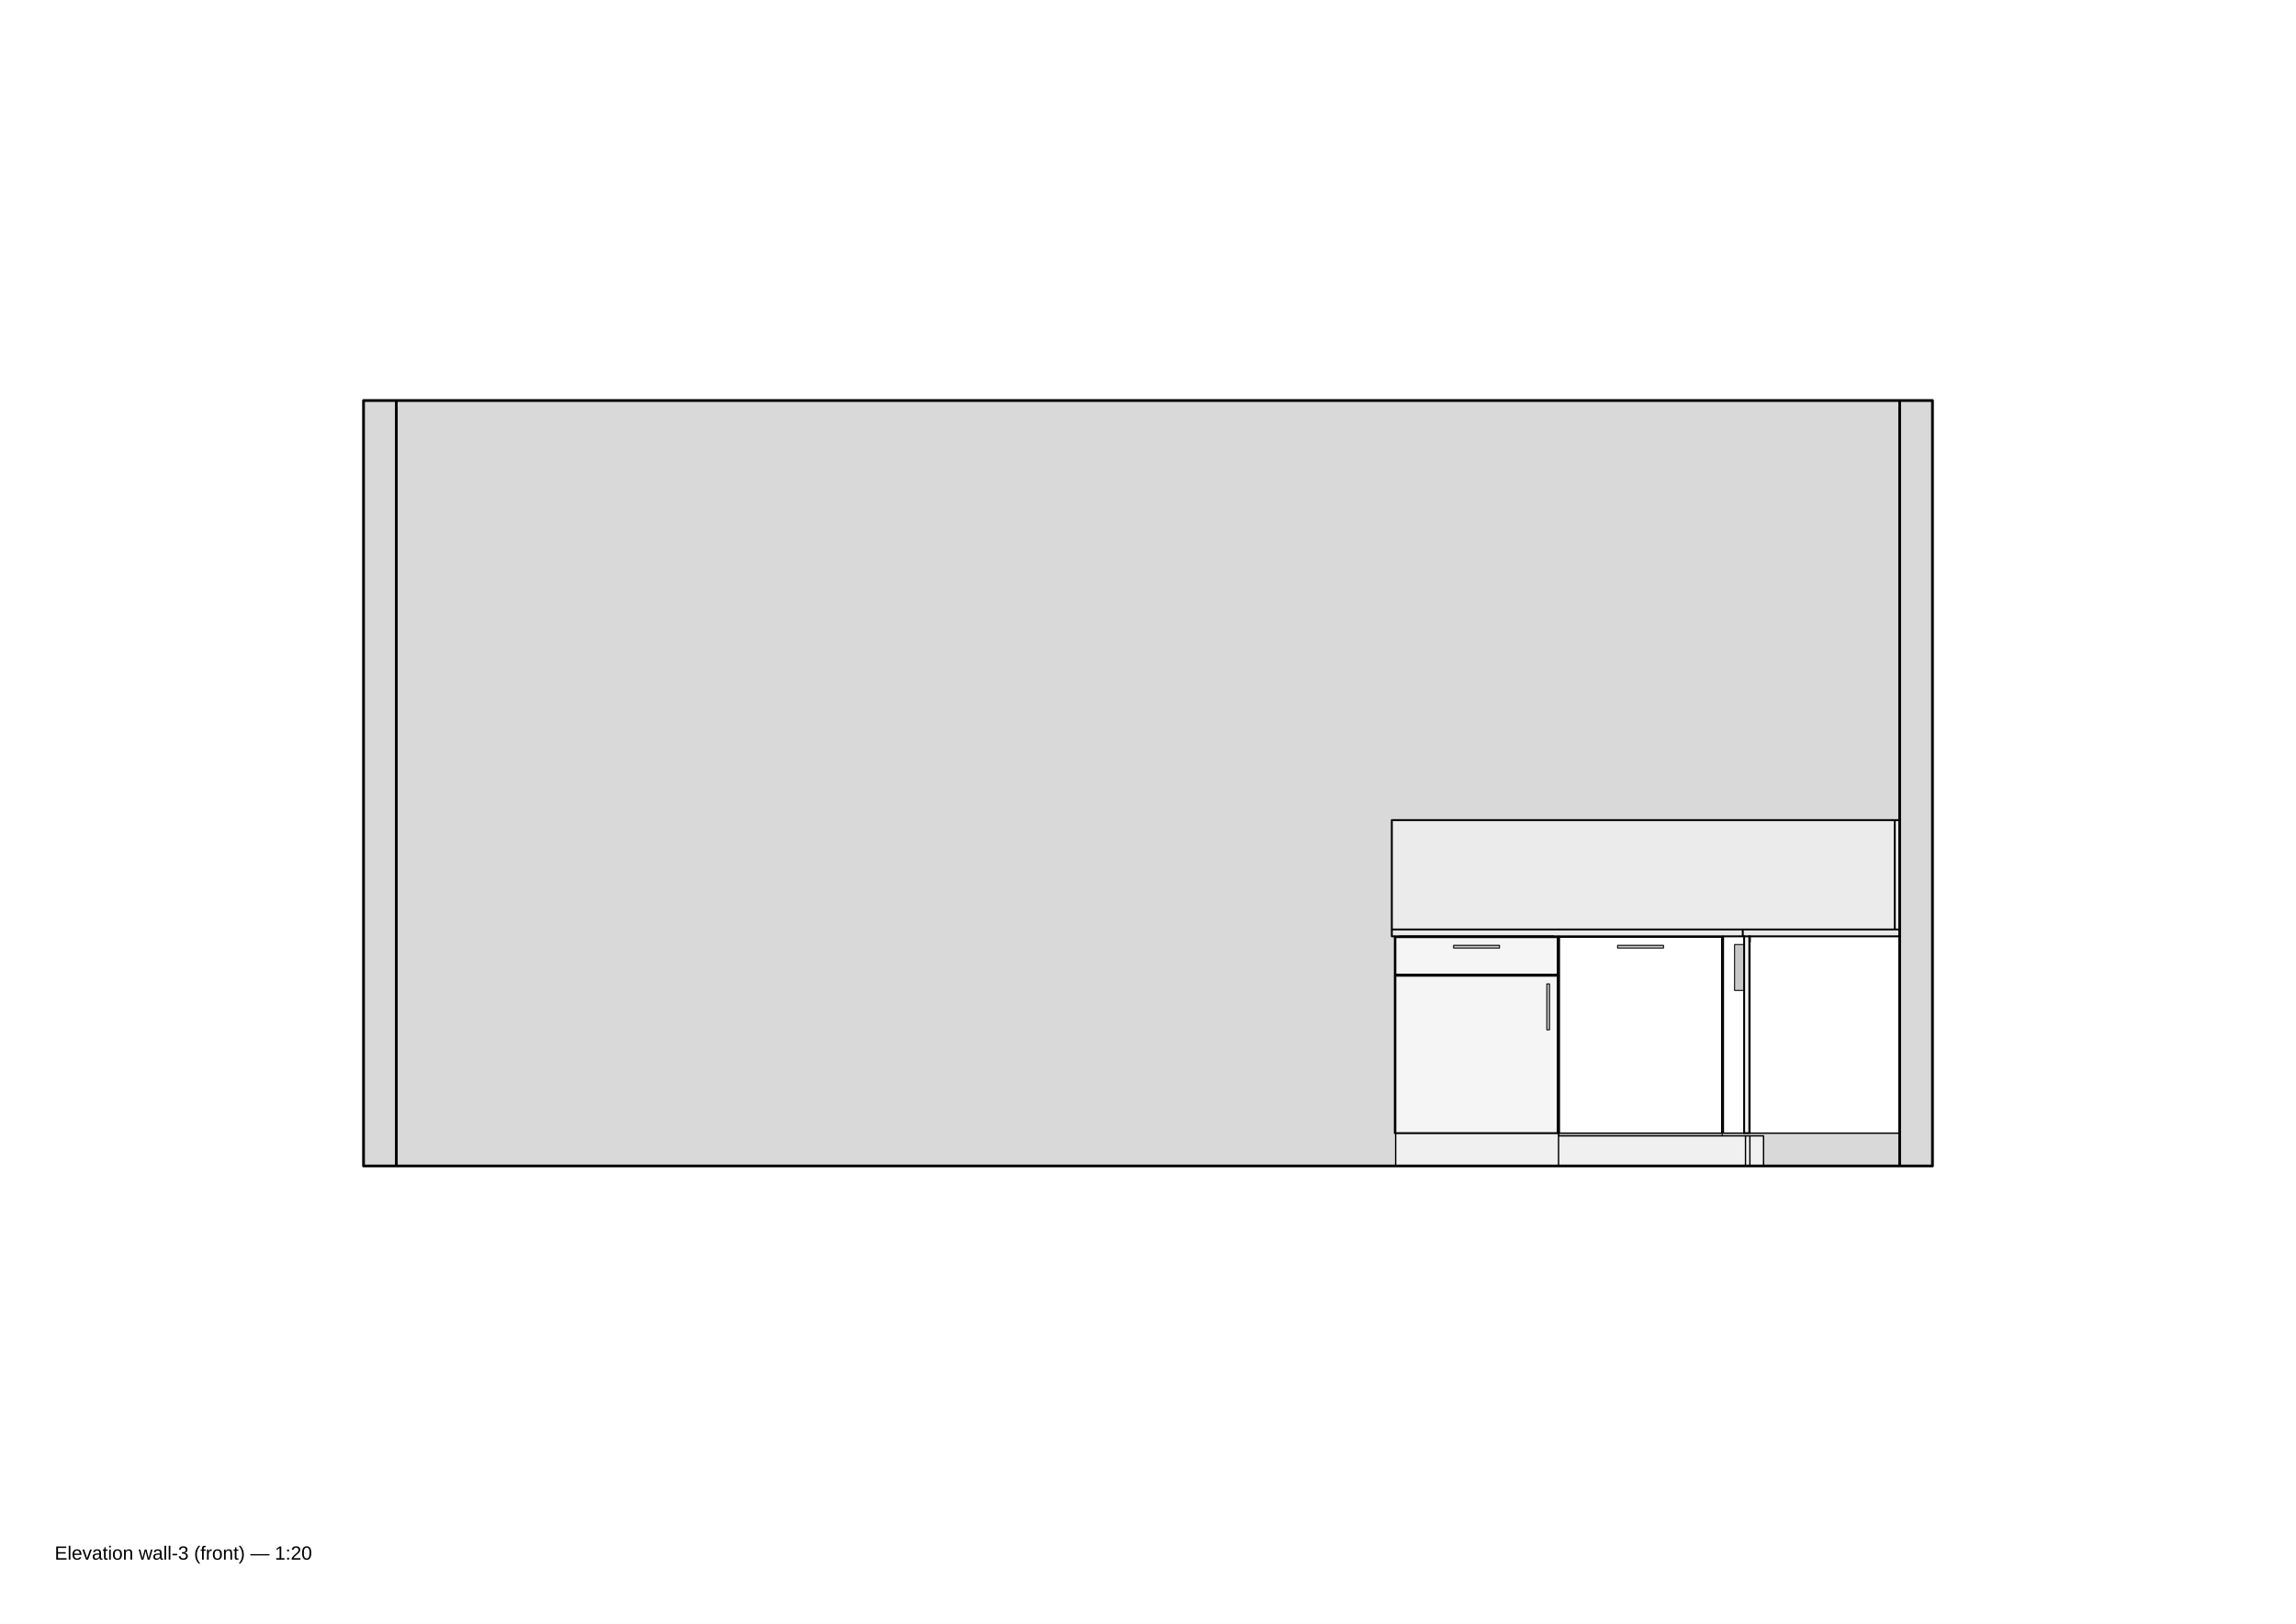
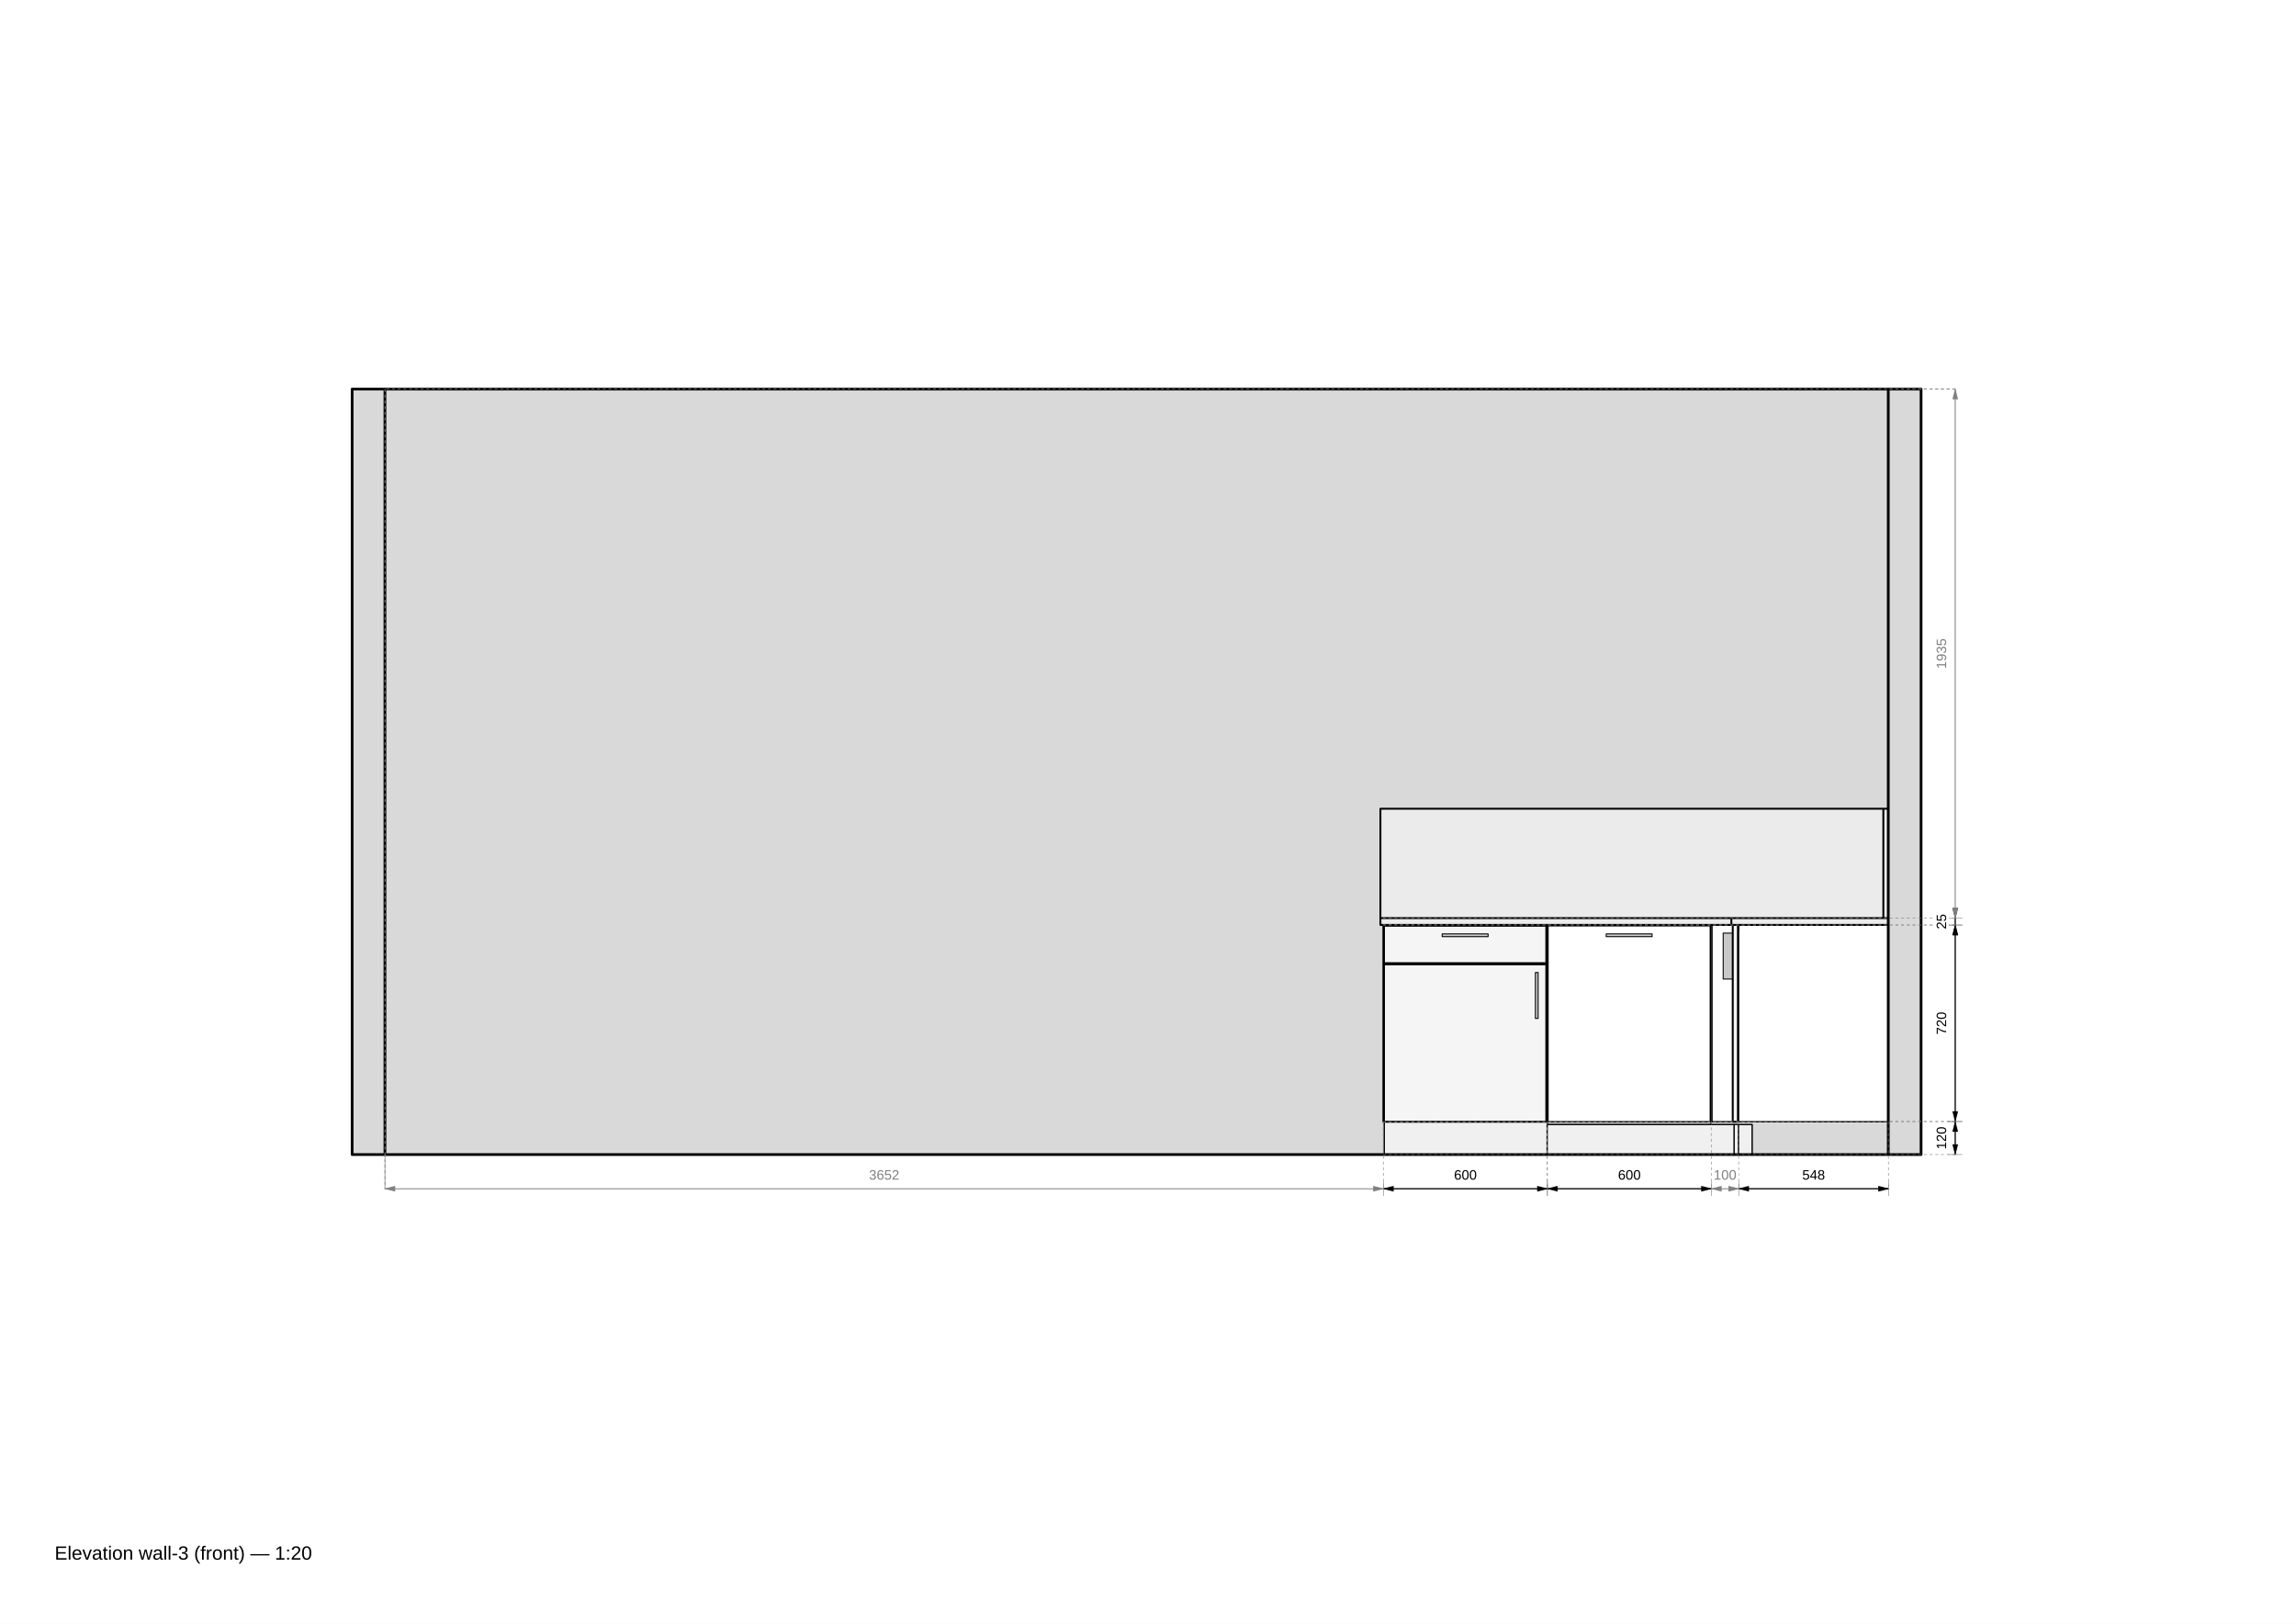
- <svg xmlns="http://www.w3.org/2000/svg" width="420mm" height="297mm" viewBox="-2135.0 -4265.0 8400.0 5940.0">
-   <rect x="-2135.0" y="-4265.0" width="8400.0" height="5940.0" fill="#ffffff" />
+ <svg xmlns="http://www.w3.org/2000/svg" width="420mm" height="297mm" viewBox="-2093.3 -4223.3 8400.0 5940.0">
+   <rect x="-2093.3" y="-4223.3" width="8400.0" height="5940.0" fill="#ffffff" />
  <g id="fills" fill-rule="evenodd">
    <path d="M4815.0 0.0L-685.0 0.0L-685.0 -2800.0L4815.0 -2800.0Z" fill="#d9d9d9" />
    <path d="M-685.0 0.0L-805.0 0.0L-805.0 -2800.0L-685.0 -2800.0Z" fill="#d9d9d9" />
    <path d="M4935.0 0.0L4815.0 0.0L4815.0 -2800.0L4935.0 -2800.0Z" fill="#d9d9d9" />
    <path d="M2957.0 -865.0L4797.0 -865.0L4797.0 -1265.0L2957.0 -1265.0Z" fill="#ebebeb" />
    <path d="M2976.0 -121.5L3558.0 -121.5L3558.0 -838.5L2976.0 -838.5Z" fill="#ffffff" />
    <path d="M3554.4 -393.8L3533.7 -393.8L3533.7 -414.8L3554.4 -414.8Z" fill="#c8c8c8" />
    <path d="M2978.6 -393.8L2999.3 -393.8L2999.3 -414.8L2978.6 -414.8Z" fill="#c8c8c8" />
    <path d="M3005.0 -742.4L3529.0 -742.4L3529.0 -805.4L3005.0 -805.4Z" fill="#f5f5f5" />
    <path d="M3552.0 0.0L3452.0 0.0L3452.0 -112.0L3552.0 -112.0Z" fill="#c8c8c8" />
    <path d="M2982.0 0.0L3082.0 0.0L3082.0 -112.0L2982.0 -112.0Z" fill="#c8c8c8" />
    <path d="M2986.0 -820.5L3548.0 -820.5L3548.0 -839.5L2986.0 -839.5Z" fill="#ffffff" />
    <path d="M4815.0 -120.0L4815.0 -840.0L4267.0 -840.0L4267.0 -120.0Z" fill="#ffffff" />
    <path d="M4361.6 -339.8L4361.6 -360.8L4353.4 -360.8L4353.4 -339.8Z" fill="#c8c8c8" />
    <path d="M4361.6 -572.2L4361.6 -593.2L4353.4 -593.2L4353.4 -572.2Z" fill="#c8c8c8" />
    <path d="M4771.1 -339.8L4771.1 -360.8L4762.9 -360.8L4762.9 -339.8Z" fill="#c8c8c8" />
    <path d="M4771.1 -572.2L4771.1 -593.2L4762.9 -593.2L4762.9 -572.2Z" fill="#c8c8c8" />
    <path d="M3552.0 0.0L3452.0 0.0L3452.0 -112.0L3552.0 -112.0Z" fill="#c8c8c8" />
    <path d="M2987.0 -101.0L3567.0 -101.0L3567.0 -120.0L2987.0 -120.0Z" fill="#f0f0f0" />
    <path d="M2987.0 0.0L2987.0 -120.0L2971.0 -120.0L2971.0 0.0Z" fill="#f0f0f0" />
    <path d="M3214.5 0.0L3314.5 0.0L3314.5 -112.0L3214.5 -112.0Z" fill="#c8c8c8" />
    <path d="M2982.0 0.0L3082.0 0.0L3082.0 -112.0L2982.0 -112.0Z" fill="#c8c8c8" />
    <path d="M2971.0 0.0L3567.0 0.0L3567.0 -120.0L2971.0 -120.0Z" fill="#f0f0f0" />
    <path d="M3554.4 -393.8L3533.7 -393.8L3533.7 -414.8L3554.4 -414.8Z" fill="#c8c8c8" />
    <path d="M2978.6 -393.8L2999.3 -393.8L2999.3 -414.8L2978.6 -414.8Z" fill="#c8c8c8" />
    <path d="M3517.0 -705.1L3548.0 -705.1L3548.0 -752.1L3517.0 -752.1Z" fill="#c8c8c8" />
    <path d="M2986.0 -705.1L3017.0 -705.1L3017.0 -752.1L2986.0 -752.1Z" fill="#c8c8c8" />
    <path d="M2986.0 -120.5L3548.0 -120.5L3548.0 -139.5L2986.0 -139.5Z" fill="#ffffff" />
    <path d="M3548.0 -120.0L3567.0 -120.0L3567.0 -840.0L3548.0 -840.0Z" fill="#ffffff" />
    <path d="M2986.5 -409.8L3547.5 -409.8L3547.5 -425.8L2986.5 -425.8Z" fill="#ffffff" />
    <path d="M2986.0 -820.5L3548.0 -820.5L3548.0 -839.5L2986.0 -839.5Z" fill="#f5f5f5" />
    <path d="M2967.0 -120.0L2986.0 -120.0L2986.0 -840.0L2967.0 -840.0Z" fill="#ffffff" />
    <path d="M3475.0 -703.4L3541.0 -703.4L3541.0 -805.4L3475.0 -805.4Z" fill="#c8c8c8" />
    <path d="M3003.5 -726.4L3530.5 -726.4L3530.5 -742.4L3003.5 -742.4Z" fill="#f5f5f5" />
    <path d="M2993.0 -703.4L3059.0 -703.4L3059.0 -805.4L2993.0 -805.4Z" fill="#c8c8c8" />
    <path d="M3568.0 -26.5L4166.0 -26.5L4166.0 -840.0L3568.0 -840.0Z" fill="#c8c8c8" />
    <path d="M4815.0 -840.0L4261.0 -840.0L4261.0 -865.0L4815.0 -865.0Z" fill="#ebebeb" />
    <path d="M3567.0 0.0L4317.0 0.0L4317.0 -110.0L3567.0 -110.0Z" fill="#f0f0f0" />
    <path d="M3570.0 -120.0L4164.0 -120.0L4164.0 -837.0L3570.0 -837.0Z" fill="#ffffff" />
    <path d="M2970.0 -120.0L3564.0 -120.0L3564.0 -696.0L2970.0 -696.0Z" fill="#f5f5f5" />
    <path d="M2970.0 -700.0L3564.0 -700.0L3564.0 -837.0L2970.0 -837.0Z" fill="#f5f5f5" />
    <path d="M4170.0 -120.0L4246.0 -120.0L4246.0 -840.0L4170.0 -840.0Z" fill="#ffffff" />
    <path d="M4261.0 -840.0L4241.0 -840.0L4241.0 -865.0L4261.0 -865.0Z" fill="#ebebeb" />
    <path d="M4241.0 -840.0L2957.0 -840.0L2957.0 -865.0L4241.0 -865.0Z" fill="#ebebeb" />
    <path d="M3524.0 -666.0L3524.0 -498.0L3534.0 -498.0L3534.0 -666.0Z" fill="#c8c8c8" />
    <path d="M3783.0 -797.0L3951.0 -797.0L3951.0 -807.0L3783.0 -807.0Z" fill="#c8c8c8" />
    <path d="M3183.0 -797.0L3351.0 -797.0L3351.0 -807.0L3183.0 -807.0Z" fill="#c8c8c8" />
    <path d="M4265.0 -120.0L4265.0 -840.0L4246.0 -840.0L4246.0 -120.0Z" fill="#ffffff" />
    <path d="M4286.5 -139.5L4286.5 -820.5L4267.5 -820.5L4267.5 -139.5Z" fill="#ffffff" />
    <path d="M4330.2 -342.8L4350.8 -342.8L4350.8 -358.6L4330.2 -358.6Z" fill="#c8c8c8" />
    <path d="M4330.2 -575.2L4350.8 -575.2L4350.8 -591.0L4330.2 -591.0Z" fill="#c8c8c8" />
    <path d="M4337.5 -139.5L4337.5 -820.5L4267.5 -820.5L4267.5 -139.5Z" fill="#ffffff" />
    <path d="M4246.0 -810.0L4246.0 -642.0L4211.0 -642.0L4211.0 -810.0Z" fill="#c8c8c8" />
    <path d="M4787.0 -355.8L4787.0 -371.8L4339.0 -371.8L4339.0 -355.8Z" fill="#ffffff" />
    <path d="M4787.0 -588.2L4787.0 -604.2L4339.0 -604.2L4339.0 -588.2Z" fill="#ffffff" />
    <path d="M4814.5 -120.5L4814.5 -139.5L4267.5 -139.5L4267.5 -120.5Z" fill="#ffffff" />
    <path d="M4387.0 -820.5L4387.0 -839.5L4267.0 -839.5L4267.0 -820.5Z" fill="#f5f5f5" />
    <path d="M4815.0 -820.5L4815.0 -839.5L4695.0 -839.5L4695.0 -820.5Z" fill="#ffffff" />
    <path d="M4353.4 -339.8L4353.4 -360.8L4361.6 -360.8L4361.6 -339.8Z" fill="#c8c8c8" />
    <path d="M4353.4 -572.2L4353.4 -593.2L4361.6 -593.2L4361.6 -572.2Z" fill="#c8c8c8" />
    <path d="M4762.9 -339.8L4762.9 -360.8L4771.1 -360.8L4771.1 -339.8Z" fill="#c8c8c8" />
    <path d="M4762.9 -572.2L4762.9 -593.2L4771.1 -593.2L4771.1 -572.2Z" fill="#c8c8c8" />
    <path d="M4795.0 -134.5L4795.0 -825.5L4787.0 -825.5L4787.0 -134.5Z" fill="#ffffff" />
    <path d="M4265.0 -120.0L4265.0 -840.0L4246.0 -840.0L4246.0 -120.0Z" fill="#f5f5f5" />
    <path d="M4815.0 -120.0L4815.0 -840.0L4267.0 -840.0L4267.0 -120.0Z" fill="#ffffff" />
    <path d="M4267.0 0.0L4267.0 -110.0L4251.0 -110.0L4251.0 0.0Z" fill="#f0f0f0" />
    <path d="M4815.0 -840.0L4241.0 -840.0L4241.0 -865.0L4815.0 -865.0Z" fill="#ebebeb" />
    <path d="M4815.0 -865.0L4815.0 -1265.0L4797.0 -1265.0L4797.0 -865.0Z" fill="#ebebeb" />
  </g>
  <g id="hidden-lines" fill="none" stroke="#000000" stroke-linecap="round" />
  <g id="lines" fill="none" stroke="#000000" stroke-linecap="round" stroke-linejoin="round">
    <path class="wall" stroke-width="10.0" d="M-805.0 0.0L4935.0 0.0M-805.0 -2800.0L4935.0 -2800.0M4815.0 0.0L4815.0 -2800.0M-685.0 0.0L-685.0 -2800.0M-805.0 0.0L-805.0 -2800.0M4935.0 0.0L4935.0 -2800.0" />
    <path class="front" stroke-width="7.0" d="M2970.0 -120.0L3564.0 -120.0M4246.0 -120.0L4265.0 -120.0M4246.0 -840.0L4265.0 -840.0M4267.0 -820.5L4267.0 -839.5M4265.0 -120.0L4265.0 -840.0M4246.0 -120.0L4246.0 -840.0M2970.0 -837.0L3564.0 -837.0M2986.0 -837.0L2986.0 -839.5M3548.0 -837.0L3548.0 -839.5M2986.0 -839.5L3548.0 -839.5M2970.0 -120.0L2970.0 -696.0M2970.0 -700.0L2970.0 -837.0M3564.0 -120.0L3564.0 -696.0M3564.0 -700.0L3564.0 -837.0M2970.0 -696.0L3564.0 -696.0M2970.0 -700.0L3564.0 -700.0" />
    <path class="carcass" stroke-width="5.0" d="M2967.0 -120.0L2970.0 -120.0M3564.0 -120.0L3567.0 -120.0M3570.0 -120.0L4164.0 -120.0M4170.0 -120.0L4246.0 -120.0M4267.0 -120.0L4815.0 -120.0M4267.0 -120.0L4267.0 -820.5M4267.0 -839.5L4267.0 -840.0M4170.0 -120.0L4170.0 -840.0M3570.0 -120.0L3570.0 -837.0M4164.0 -120.0L4164.0 -837.0M3570.0 -837.0L4164.0 -837.0M2967.0 -120.0L2967.0 -840.0M2986.0 -696.0L2986.0 -700.0M2986.0 -839.5L2986.0 -840.0M3548.0 -696.0L3548.0 -700.0M3548.0 -839.5L3548.0 -840.0M3567.0 -120.0L3567.0 -840.0" />
    <path class="worktop" stroke-width="7.0" d="M2957.0 -840.0L4246.0 -840.0M4265.0 -840.0L4815.0 -840.0M2957.0 -865.0L4815.0 -865.0M4241.0 -840.0L4241.0 -865.0M2957.0 -840.0L2957.0 -1265.0M2957.0 -1265.0L4815.0 -1265.0M4797.0 -865.0L4797.0 -1265.0" />
    <path class="plinth" stroke-width="5.0" d="M4267.0 0.0L4267.0 -110.0M3567.0 0.0L3567.0 -120.0M3567.0 -110.0L4317.0 -110.0M4251.0 0.0L4251.0 -110.0M4317.0 0.0L4317.0 -110.0M2971.0 0.0L2971.0 -120.0" />
    <path class="hardware" stroke-width="3.6" d="M4211.0 -810.0L4246.0 -810.0M4211.0 -642.0L4246.0 -642.0M4211.0 -642.0L4211.0 -810.0M3183.0 -797.0L3351.0 -797.0M3783.0 -797.0L3951.0 -797.0M3783.0 -797.0L3783.0 -807.0M3951.0 -797.0L3951.0 -807.0M3183.0 -807.0L3351.0 -807.0M3783.0 -807.0L3951.0 -807.0M3568.0 -110.0L3568.0 -840.0M4166.0 -110.0L4166.0 -840.0M3524.0 -498.0L3524.0 -666.0M3524.0 -666.0L3534.0 -666.0M3524.0 -498.0L3534.0 -498.0M3534.0 -498.0L3534.0 -666.0M3183.0 -797.0L3183.0 -807.0M3351.0 -797.0L3351.0 -807.0" />
  </g>
-   <text x="-1935.0" y="1440.0" font-family="Arial, Helvetica, sans-serif" font-size="70.0">Elevation wall-3 (front) — 1:20</text>
+   <g id="annotations">
+     <g transform="translate(-805 -2800) scale(2.083333)">
+       <g>
+         <defs>
+           <marker markerWidth="20" markerHeight="10" markerUnits="userSpaceOnUse" orient="auto-start-reverse" refY="5" viewBox="0 0 20 10" id="arrowStart" refX="18">
+             <path d="M0,0 L0,10 L20,5 z" fill="context-stroke" />
+           </marker>
+           <marker markerWidth="20" markerHeight="10" markerUnits="userSpaceOnUse" orient="auto" refY="5" viewBox="0 0 20 10" id="arrowEnd" refX="18">
+             <path d="M0,0 L0,10 L20,5 z" fill="context-stroke" />
+           </marker>
+           <marker markerWidth="20" markerHeight="10" markerUnits="userSpaceOnUse" orient="auto-start-reverse" refY="5" viewBox="0 0 20 10" id="arrowStartOpposite" refX="2">
+             <path d="M0,0 L0,10 L20,5 z" fill="context-stroke" transform="translate(20, 0) scale(-1, 1)" />
+           </marker>
+           <marker markerWidth="20" markerHeight="10" markerUnits="userSpaceOnUse" orient="auto" refY="5" viewBox="0 0 20 10" id="arrowEndOpposite" refX="2">
+             <path d="M0,0 L0,10 L20,5 z" fill="context-stroke" transform="translate(20, 0) scale(-1, 1)" />
+           </marker>
+         </defs>
+         <g>
+           <line x1="58" y1="1404" x2="2698" y2="1404" stroke="gray" stroke-width="1" />
+           <line x1="57.6" y1="1344" x2="57.6" y2="1404" stroke="gray" stroke-width="1" stroke-dasharray="5,5" />
+           <line x1="57.6" y1="1344" x2="57.6" y2="1404" stroke="gray" stroke-width="1" stroke-dasharray="5,5" />
+           <line x1="57.6" y1="0" x2="57.6" y2="1404" stroke="gray" stroke-width="1" stroke-dasharray="5,5" />
+           <line x1="57.6" y1="0" x2="57.6" y2="1404" stroke="gray" stroke-width="1" stroke-dasharray="5,5" />
+           <line x1="1811" y1="1404" x2="2099" y2="1404" stroke="black" stroke-width="2" marker-start="url(#arrowStart)" marker-end="url(#arrowEnd)" ticks-at-ends-length="25" ticks-style="[object Object]" />
+           <line x1="1811" y1="1416.5" x2="1811" y2="1391.5" stroke="gray" stroke-width="1" />
+           <line x1="2099" y1="1416.5" x2="2099" y2="1391.5" stroke="gray" stroke-width="1" />
+           <line x1="1810.56" y1="1286.4" x2="1811" y2="1404" stroke="gray" stroke-width="1" stroke-dasharray="5,5" />
+           <line x1="2098.56" y1="1286.4" x2="2099" y2="1404" stroke="gray" stroke-width="1" stroke-dasharray="5,5" />
+           <line x1="2099" y1="1404" x2="2387" y2="1404" stroke="black" stroke-width="2" marker-start="url(#arrowStart)" marker-end="url(#arrowEnd)" ticks-at-ends-length="25" ticks-style="[object Object]" />
+           <line x1="2099" y1="1416.5" x2="2099" y2="1391.5" stroke="gray" stroke-width="1" />
+           <line x1="2387" y1="1416.5" x2="2387" y2="1391.5" stroke="gray" stroke-width="1" />
+           <line x1="2098.56" y1="1286.4" x2="2099" y2="1404" stroke="gray" stroke-width="1" stroke-dasharray="5,5" />
+           <line x1="2386.56" y1="1286.4" x2="2387" y2="1404" stroke="gray" stroke-width="1" stroke-dasharray="5,5" />
+           <line x1="2435" y1="1404" x2="2698" y2="1404" stroke="black" stroke-width="2" marker-start="url(#arrowStart)" marker-end="url(#arrowEnd)" ticks-at-ends-length="25" ticks-style="[object Object]" />
+           <line x1="2435" y1="1416.5" x2="2435" y2="1391.5" stroke="gray" stroke-width="1" />
+           <line x1="2698" y1="1416.5" x2="2698" y2="1391.5" stroke="gray" stroke-width="1" />
+           <line x1="2434.56" y1="1286.4" x2="2435" y2="1404" stroke="gray" stroke-width="1" stroke-dasharray="5,5" />
+           <line x1="2697.6" y1="1286.4" x2="2698" y2="1404" stroke="gray" stroke-width="1" stroke-dasharray="5,5" />
+           <line x1="57.6" y1="1404" x2="1811" y2="1404" stroke="gray" stroke-width="1" marker-start="url(#arrowStart)" marker-end="url(#arrowEnd)" />
+           <line x1="2387" y1="1404" x2="2435" y2="1404" stroke="gray" stroke-width="1" marker-start="url(#arrowStart)" marker-end="url(#arrowEnd)" />
+           <line x1="2815.2" y1="0" x2="2815.2" y2="1344" stroke="gray" stroke-width="1" />
+           <line x1="2815.2" y1="0" x2="2697.6" y2="0" stroke="gray" stroke-width="1" stroke-dasharray="5,5" />
+           <line x1="2815.2" y1="0" x2="2697.6" y2="0" stroke="gray" stroke-width="1" stroke-dasharray="5,5" />
+           <line x1="2815.2" y1="0" x2="57.6" y2="0" stroke="gray" stroke-width="1" stroke-dasharray="5,5" />
+           <line x1="2815.2" y1="0" x2="57.6" y2="0" stroke="gray" stroke-width="1" stroke-dasharray="5,5" />
+           <line x1="2815.2" y1="929" x2="2815.2" y2="941" stroke="black" stroke-width="2" marker-start="url(#arrowStartOpposite)" marker-end="url(#arrowEndOpposite)" ticks-at-ends-length="25" ticks-style="[object Object]" />
+           <line x1="2802.7" y1="929" x2="2827.7" y2="929" stroke="gray" stroke-width="1" />
+           <line x1="2802.7" y1="941" x2="2827.7" y2="941" stroke="gray" stroke-width="1" />
+           <line x1="2815.2" y1="929" x2="1805.76" y2="928.8" stroke="gray" stroke-width="1" stroke-dasharray="5,5" />
+           <line x1="2815.2" y1="941" x2="1805.76" y2="940.8" stroke="gray" stroke-width="1" stroke-dasharray="5,5" />
+           <line x1="2815.2" y1="941" x2="2815.2" y2="1286" stroke="black" stroke-width="2" marker-start="url(#arrowStart)" marker-end="url(#arrowEnd)" ticks-at-ends-length="25" ticks-style="[object Object]" />
+           <line x1="2802.7" y1="941" x2="2827.7" y2="941" stroke="gray" stroke-width="1" />
+           <line x1="2802.7" y1="1286" x2="2827.7" y2="1286" stroke="gray" stroke-width="1" />
+           <line x1="2815.2" y1="941" x2="1810.56" y2="940.8" stroke="gray" stroke-width="1" stroke-dasharray="5,5" />
+           <line x1="2815.2" y1="1286" x2="1810.56" y2="1286.4" stroke="gray" stroke-width="1" stroke-dasharray="5,5" />
+           <line x1="2815.2" y1="1286" x2="2815.2" y2="1344" stroke="black" stroke-width="2" marker-start="url(#arrowStart)" marker-end="url(#arrowEnd)" ticks-at-ends-length="25" ticks-style="[object Object]" />
+           <line x1="2802.7" y1="1286" x2="2827.7" y2="1286" stroke="gray" stroke-width="1" />
+           <line x1="2802.7" y1="1344" x2="2827.7" y2="1344" stroke="gray" stroke-width="1" />
+           <line x1="2815.2" y1="1286" x2="1810.56" y2="1286.4" stroke="gray" stroke-width="1" stroke-dasharray="5,5" />
+           <line x1="2815.2" y1="1344" x2="1810.56" y2="1344" stroke="gray" stroke-width="1" stroke-dasharray="5,5" />
+           <line x1="2815.2" y1="0" x2="2815.2" y2="929" stroke="gray" stroke-width="1" marker-start="url(#arrowStart)" marker-end="url(#arrowEnd)" />
+           <text x="1955" y="1388" fill="black" font-size="24" font-family="Arial" stroke="white" stroke-width="10" paint-order="stroke" text-anchor="middle" stroke-linejoin="round" alignment-baseline="middle" transform="rotate(0, 1955, 1388)">600</text>
+           <text x="2243" y="1388" fill="black" font-size="24" font-family="Arial" stroke="white" stroke-width="10" paint-order="stroke" text-anchor="middle" stroke-linejoin="round" alignment-baseline="middle" transform="rotate(0, 2243, 1388)">600</text>
+           <text x="2566.5" y="1388" fill="black" font-size="24" font-family="Arial" stroke="white" stroke-width="10" paint-order="stroke" text-anchor="middle" stroke-linejoin="round" alignment-baseline="middle" transform="rotate(0, 2566.5, 1388)">548</text>
+           <text x="934.3" y="1388" fill="gray" font-size="24" font-family="Arial" stroke="white" stroke-width="10" paint-order="stroke" text-anchor="middle" stroke-linejoin="round" alignment-baseline="middle" transform="rotate(0, 934.3, 1388)">3652</text>
+           <text x="2411" y="1388" fill="gray" font-size="24" font-family="Arial" stroke="white" stroke-width="10" paint-order="stroke" text-anchor="middle" stroke-linejoin="round" alignment-baseline="middle" transform="rotate(0, 2411, 1388)">100</text>
+           <text x="2799.2" y="935" fill="black" font-size="24" font-family="Arial" stroke="white" stroke-width="10" paint-order="stroke" text-anchor="middle" stroke-linejoin="round" alignment-baseline="middle" transform="rotate(270, 2799.2, 935)">25</text>
+           <text x="2799.2" y="1113.5" fill="black" font-size="24" font-family="Arial" stroke="white" stroke-width="10" paint-order="stroke" text-anchor="middle" stroke-linejoin="round" alignment-baseline="middle" transform="rotate(270, 2799.2, 1113.5)">720</text>
+           <text x="2799.2" y="1315" fill="black" font-size="24" font-family="Arial" stroke="white" stroke-width="10" paint-order="stroke" text-anchor="middle" stroke-linejoin="round" alignment-baseline="middle" transform="rotate(270, 2799.2, 1315)">120</text>
+           <text x="2799.2" y="464.5" fill="gray" font-size="24" font-family="Arial" stroke="white" stroke-width="10" paint-order="stroke" text-anchor="middle" stroke-linejoin="round" alignment-baseline="middle" transform="rotate(270, 2799.2, 464.5)">1935</text>
+         </g>
+       </g>
+     </g>
+   </g>
+   <text x="-1893.3" y="1481.7" font-family="Arial, Helvetica, sans-serif" font-size="70.0">Elevation wall-3 (front) — 1:20</text>
</svg>
